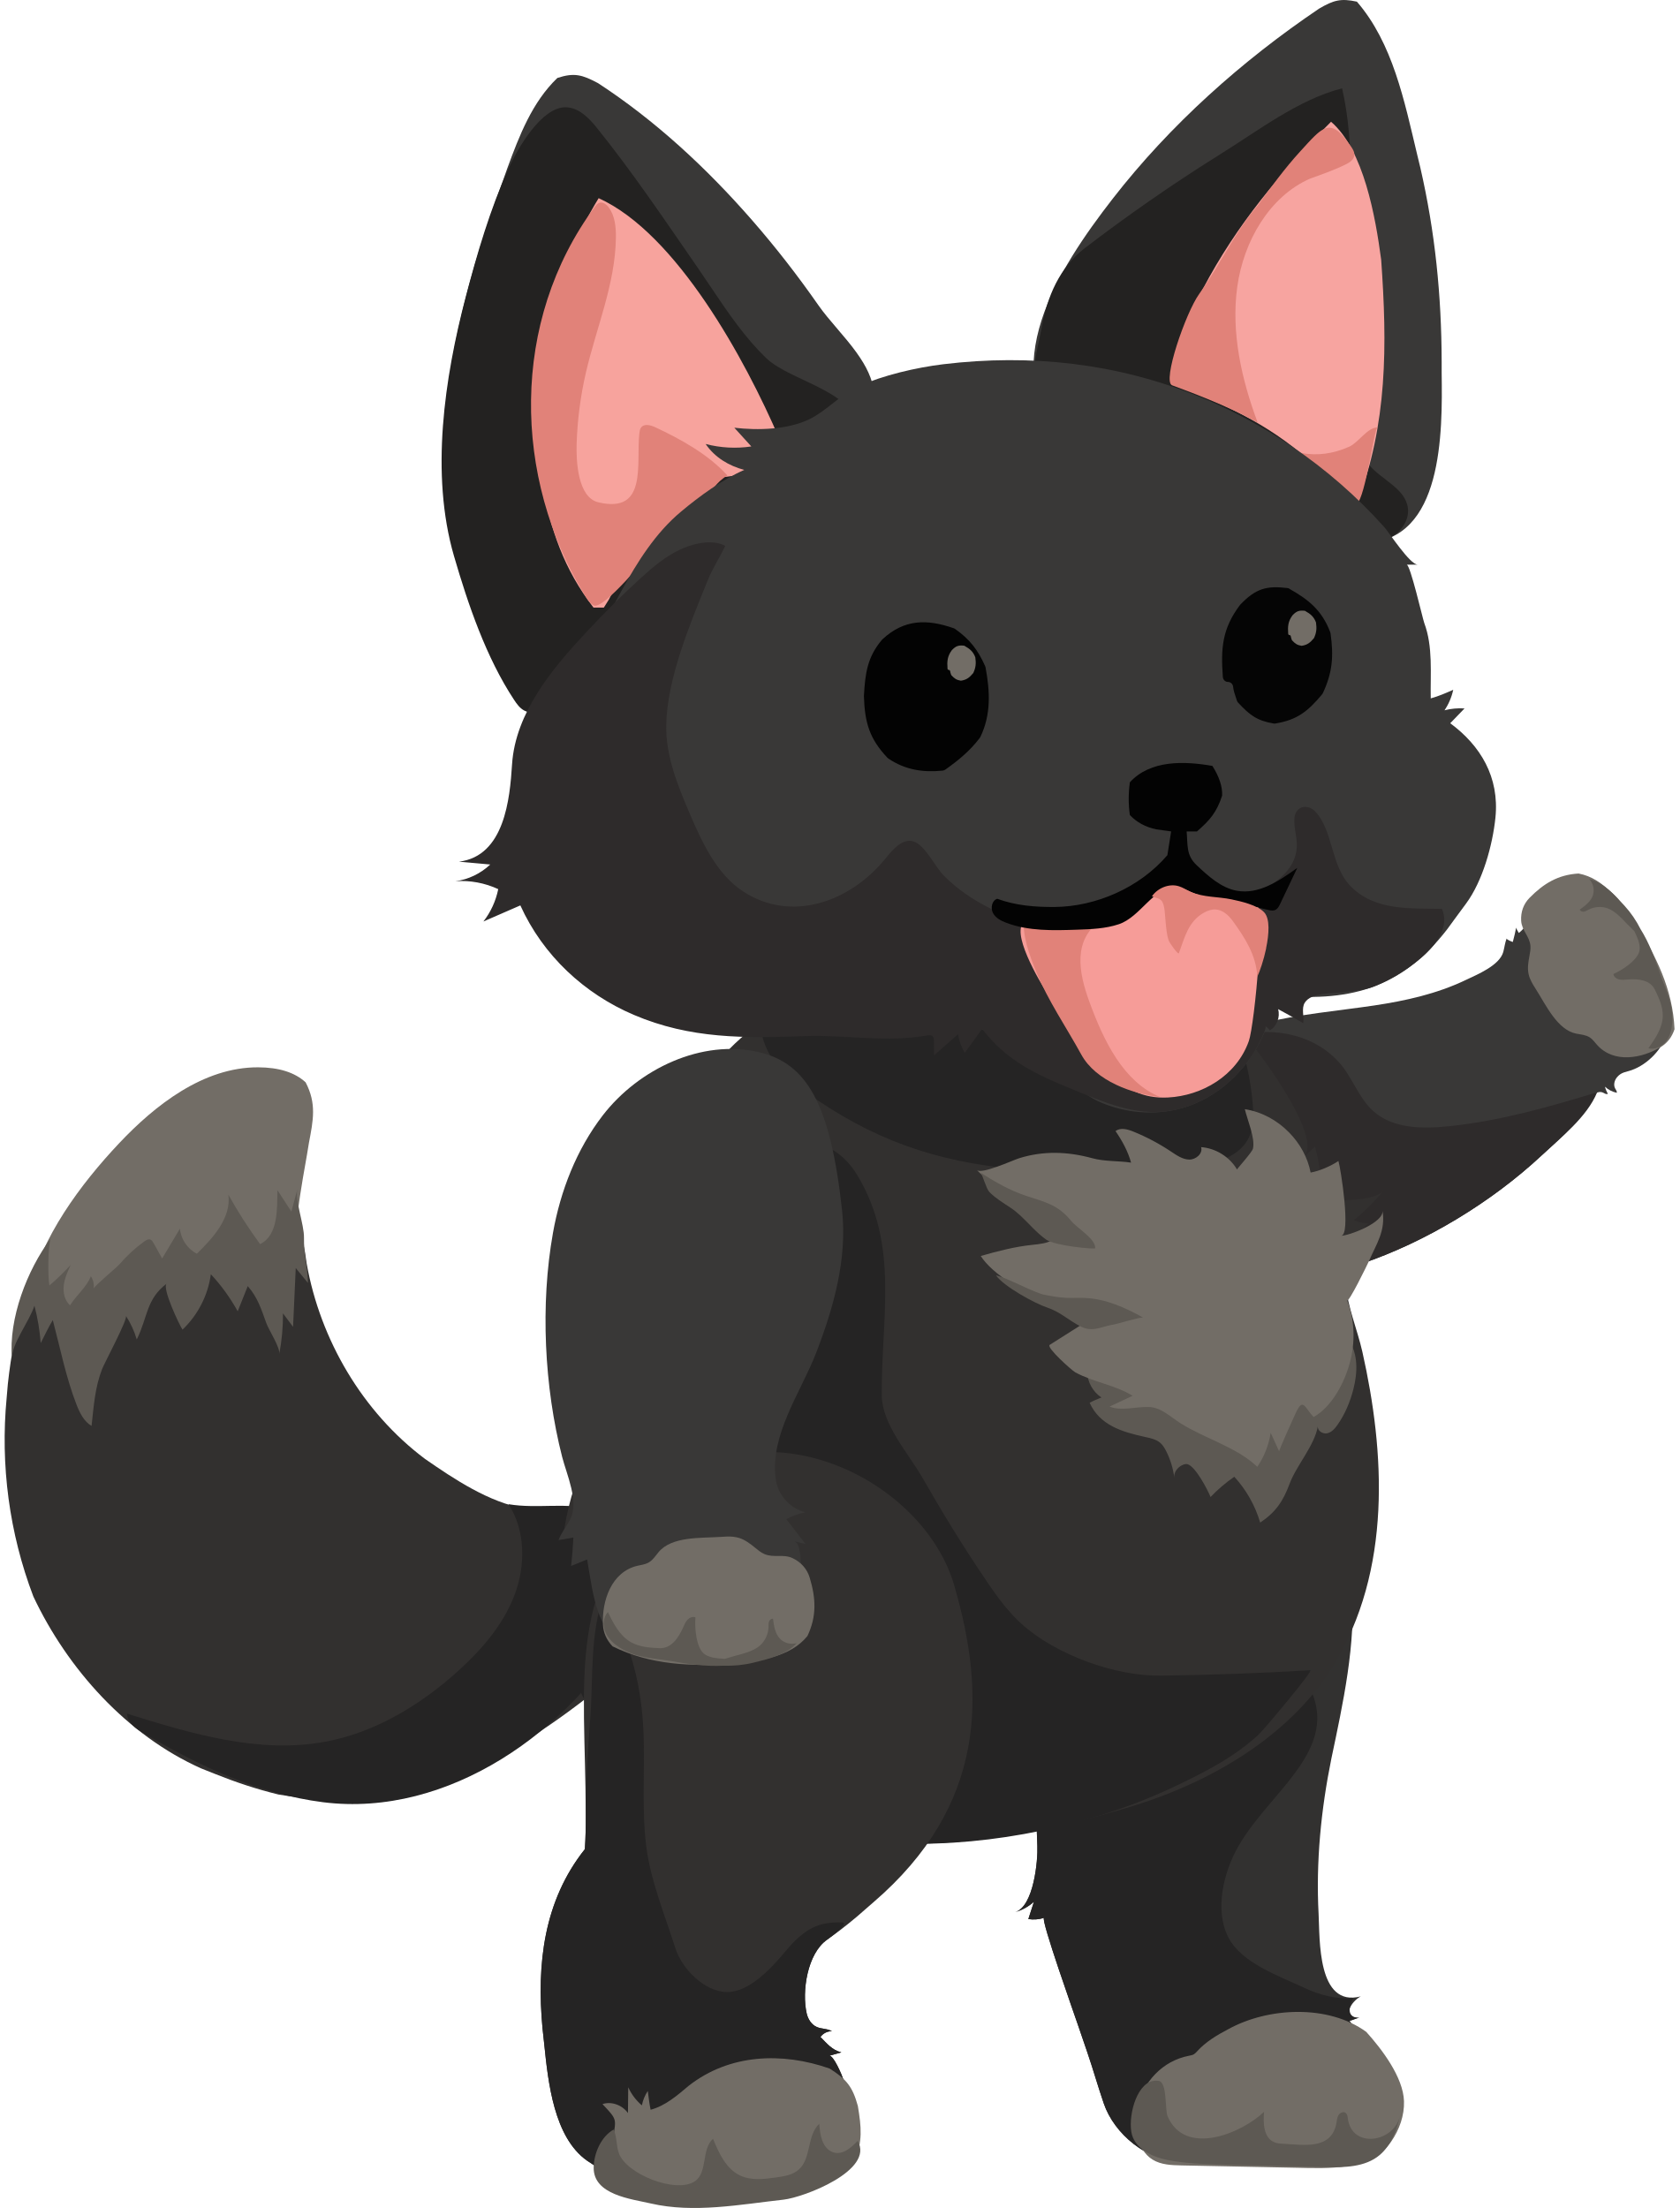
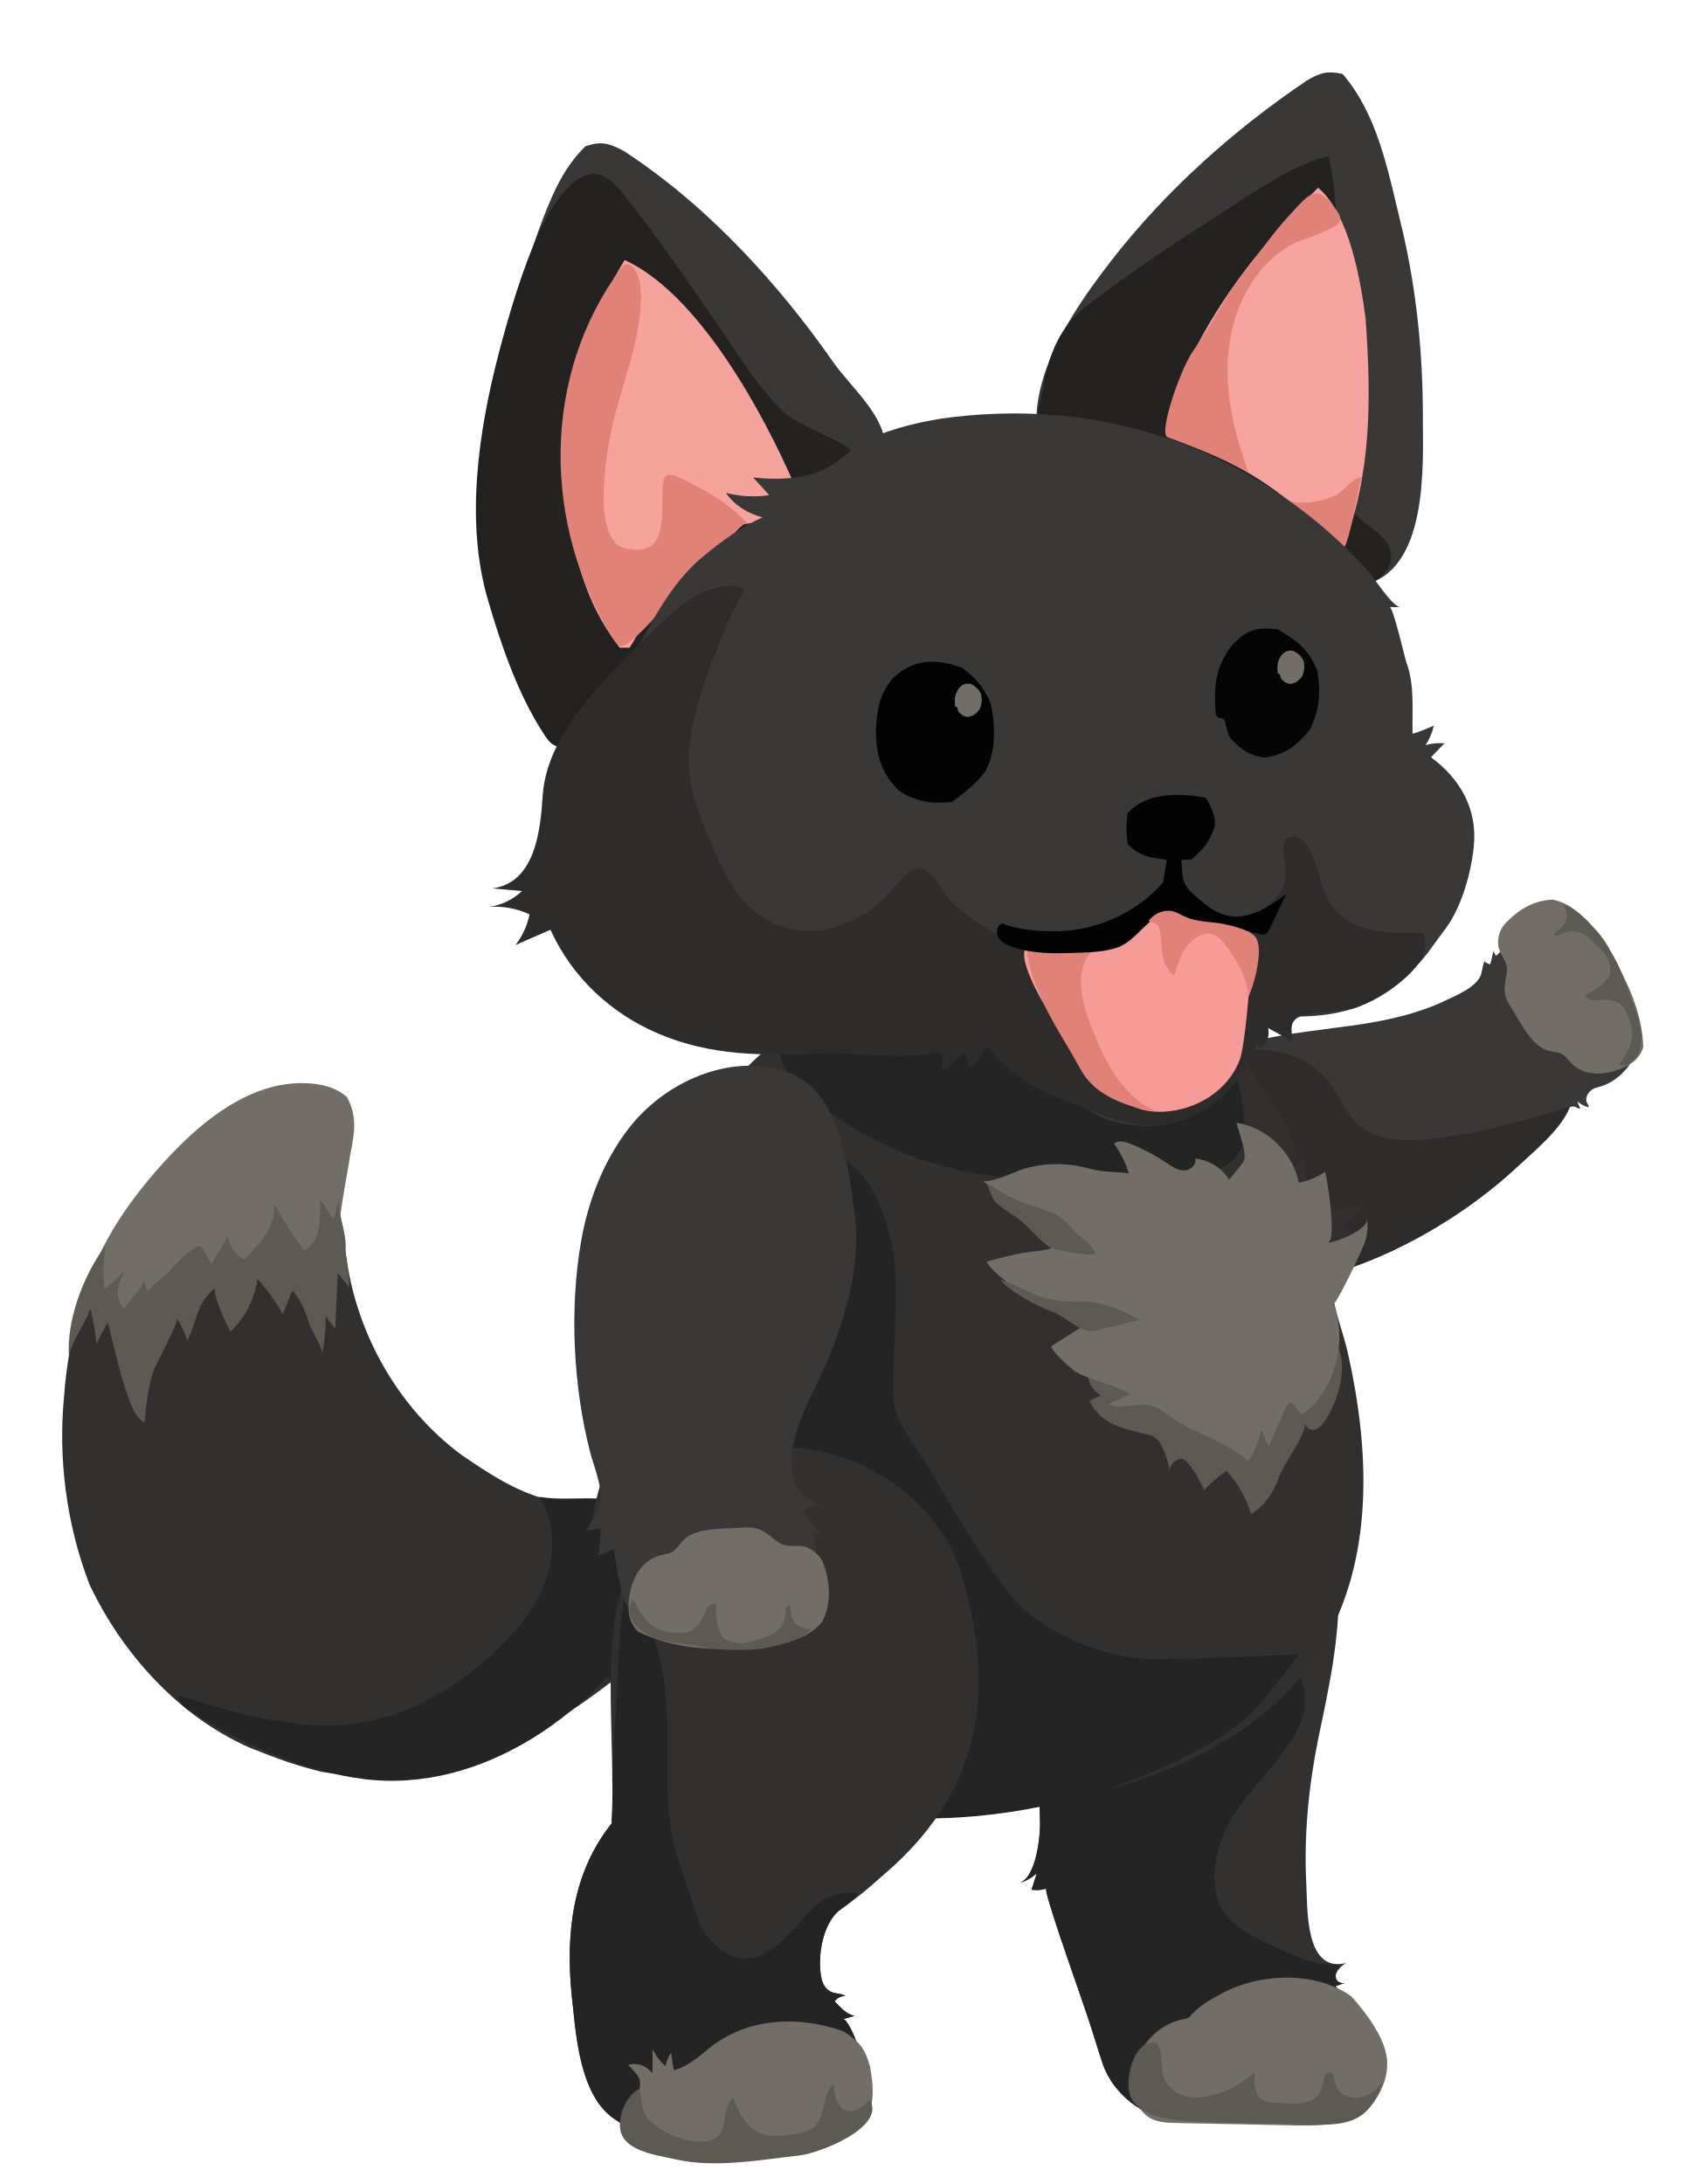
- <svg xmlns="http://www.w3.org/2000/svg" width="73" height="96" viewBox="0 0 305.86 404.46" role="img" aria-labelledby="title">
+ <svg xmlns="http://www.w3.org/2000/svg" width="75" height="96" viewBox="-12 -14 330 422.46" role="img" aria-labelledby="title">
  <defs>
    <style>
      .st0 {
        fill: #32302f;
      }

      .st1 {
        fill: #726d66;
      }

      .st2 {
        fill: #232221;
      }

      .st3 {
        fill: #030303;
      }

      .st4 {
        fill: #f7a39d;
      }

      .st5 {
        fill: #2e2b2b;
      }

      .st6 {
        fill: #f7a4a0;
      }

      .st7 {
        fill: #050505;
      }

      .st8 {
        fill: #252424;
      }

      .st9 {
        fill: #323130;
      }

      .st10 {
        fill: #393837;
      }

      .st11 {
        fill: #5d5953;
      }

      .st12 {
        fill: #e18279;
      }

      .st13 {
        fill: #f69c98;
      }
    </style>
  </defs>
  <g>
    <g>
      <path class="st10" d="M247.68.3c6.59,7.62,8.7,18.22,11.04,28,.19.79.38,1.59.58,2.4,2.72,11.83,3.88,23.44,3.91,35.6,0,.67,0,1.34,0,2.03.15,10.85.28,30.72-14,31.1-2.09.05-4.18-.22-6.25-.5-10.22-1.36-20.51-2.74-30.3-6.01-6.72-2.24-13.3-5.48-18.15-10.65-13.59-14.48-1.5-33.06,8.47-45.9,10.49-13.5,23.63-25.24,37.78-34.79,2.63-1.54,3.96-1.92,6.91-1.28Z" />
      <path class="st2" d="M222.62,28.27c6.96-4.31,14.35-10.04,22.35-12.09,4.82,21-3.76,43.67,2.63,64.25.51,1.64,1.13,3.28,2.21,4.61,2.33,2.87,6.78,4.39,7.22,8.06.26,2.2-1.25,4.35-3.23,5.36s-4.32,1.05-6.51.72c-4.45-.67-8.56-2.75-12.5-4.94-7.05-3.9-13.66-10.08-20.76-13.48s-15.29-2.68-22.12-7.22c-5.12-3.41-2.88-8.38-1.95-13.61.99-5.57,3.26-10.94,7.86-14.46,7.81-5.98,15.89-11.6,24.22-16.83.19-.12.39-.24.58-.36Z" />
      <path class="st6" d="M242.95,22.3c6.01,5.21,8.14,17.46,9.18,25.27,1.11,15.63,1.19,30.1-4.46,44.73-.9-.82-1.8-1.65-2.72-2.5-1.29-1.17-2.59-2.33-3.89-3.5-.72-.66-1.44-1.32-2.17-2-7.64-6.81-15.91-10.47-25.23-14,.46-5.81,2.04-10.03,4.67-15.12.38-.75.76-1.49,1.14-2.25,6.19-11.8,14.27-21.38,23.48-30.63Z" />
      <path class="st12" d="M246.58,26.8c-2.88-4.21-4.31-4.14-6.69-1.83-.75.73-1.6,1.68-2.61,2.79-2.83,3.09-5.31,6.52-7.8,9.93-.25.27-.49.55-.72.84-3.73,4.66-6.48,10.46-9.98,15.34-2.44,3.41-6.81,16.01-4.94,16.71,1.98.75,10.53,3.81,15.68,6.86-2.95-7.9-4.91-16.48-3.75-24.89,1.16-8.38,5.91-16.55,13.29-19.81,2.3-.84,4.61-1.63,6.69-2.68.67-.34,1.38-.84,1.46-1.62.06-.6-.29-1.15-.63-1.64Z" />
    </g>
    <path class="st12" d="M246.27,81.83c1.7-.75,3.35-3.56,5.19-3.53-.56,0-2.19,12.73-3.78,14-2.72-2.5-7.25-6.63-10.25-9.33,2.99.56,5.88.17,8.84-1.14Z" />
  </g>
  <g>
    <path class="st10" d="M156.1,64.68c1.66,2.31,2.93,4.75,3.15,7.36.57,6.9-2.67,14.37-6.57,19.86-4.93,6.97-11.84,12.31-19.04,16.89-8.97,5.71-19.07,10.54-29.7,10.28-1.97-.05-4-.29-5.71-1.26-4.73-2.68-4.14-7.94-4.55-12.53-.48-5.43-3.67-10.65-6.19-15.58-4.77-9.32-7.12-15.68-5.09-26.05s4.94-19.81,8.45-29.37q.2-.57,1.22-3.45c2.21-6.02,4.56-12.12,9.17-16.55,3.11-1.02,4.57-.58,7.45.95,10.49,6.85,19.86,15.53,28.21,25.1,4.32,4.95,8.36,10.15,12.14,15.57,1.96,2.81,4.85,5.68,7.06,8.77Z" />
    <path class="st2" d="M152.38,87.9c-7.05,10.06-15.63,19.17-25.01,27.08-4.71,3.97-9.66,7.65-14.83,11-5.88,3.81-8.47,5.72-15.44,4.69-.67-.1-1.36-.2-1.96-.53-.79-.43-1.33-1.19-1.82-1.93-5.12-7.74-8.45-17.53-11.02-26.37-4.37-15.04-1.73-32.65,2.15-47.44,2.07-7.88,4.48-16.12,7.83-23.51,1.71-3.77,6.07-11.3,10.5-11.24,2.26.03,4.12,1.82,5.59,3.64,6.59,8.16,12.64,17.17,18.67,25.89,3.16,4.58,6.12,9.38,9.73,13.54.85.98,1.74,1.93,2.67,2.83,4.77,4.61,17.56,6.16,16.76,14.18-.3,3.03-2.04,5.69-3.81,8.17Z" />
    <path class="st4" d="M108.8,36.3c14.3,6.47,26.92,29.69,33.07,44v3c-5.48,4.03-9.46,4.51-16.06,4-.29,1.16-.59,2.31-.89,3.5-1.68,4.86-4.64,7.25-8.35,10.47-2.63,2.54-4.23,5.26-5.9,8.56-.3.49-.6.97-.92,1.47h-1.89c-5.39-6.98-7.91-14.25-9.45-23-.17-.81-.35-1.61-.52-2.44-2.68-16.29,2.46-35.74,10.91-49.56Z" />
    <path class="st12" d="M113.94,106.21c-2.65,2.84-5.19,5.2-6.09,4.67-.65-.38-1.1-1.05-1.51-1.72-13.34-21.72-13.7-50.33,1.74-71.26.21-.28.43-.57.74-.71.67-.3,1.42.23,1.86.85,1.11,1.53,1.31,3.58,1.28,5.51-.11,8.48-3.58,16.45-5.49,24.69-.99,4.27-1.56,8.65-1.7,13.04-.1,3.14.18,9.86,4,10.74,9,2.11,6.89-6.97,7.48-12.57.04-.38.09-.79.3-1.1.55-.8,1.73-.5,2.59-.1,4.59,2.14,9.79,4.99,13.25,8.86-2.07,1.16-2.78,2.9-4.57,4.63-2.22,2.15-4.37,4.1-6.65,6.25-.84.79-4.11,4.85-7.24,8.22Z" />
  </g>
  <g>
    <path class="st10" d="M207.43,204.17c.05-.1.1-.21.15-.31,1.18-2.34,2.85-4.4,4.54-6.41,9.02-10.76,25.89-11.34,38.75-13.27,5.74-.86,11.45-2.13,16.72-4.65,2.16-1.03,6.23-2.68,6.91-5.17.22-.82.3-1.68.62-2.47-.09.22,1,.63,1.12.66.08-.34.66-2.42.54-2.64.19.33.37.66.56.99,2.48-1.87,2.64-5.6,4.65-7.96,1.92-2.26,5.33-2.86,8.15-1.96s5.1,3.06,6.75,5.52,2.77,5.23,3.99,7.93c1.45,3.2,3.06,6.36,3.82,9.79.74,3.38-.23,6.58-2.66,9.12-1.1,1.15-2.51,2.14-4.02,2.68-1.03.37-1.86.34-2.66,1.27-.49.57-.73,1.42-.38,2.08.14.26.36.52.31.81-.81-.17-1.57-.56-2.17-1.12.11.45.29.89.53,1.29-.27.19-.6-.07-.9-.21-.58-.27-1.3,0-1.76.45s-.73,1.05-1.03,1.62c-1.99,3.82-5.39,6.6-8.49,9.49-9.1,8.48-21.2,15.86-33,19.81-6.96,2.33-14.54,3.32-21.82,2.16-13.25-2.11-25.78-15.97-19.22-29.51Z" />
    <path class="st5" d="M207.43,204.17c.05-.1.1-.21.15-.31,1.18-2.34,2.85-4.4,4.54-6.41,7.25-8.65,23.78-12.26,32.28-2.86,2.45,2.7,3.55,6.48,6.26,8.92,3.66,3.31,9.18,3.3,14.09,2.77,9.31-.99,18.04-3.49,26.94-6.2-1.85,4.53-6.68,8.32-10.22,11.62-9.1,8.48-21.2,15.86-33,19.81-6.96,2.33-14.54,3.32-21.82,2.16-13.25-2.11-25.78-15.97-19.22-29.51Z" />
    <path class="st1" d="M279.4,179.29c-.12-.3-.22-.6-.28-.92-.22-1.06-.04-2.16.16-3.22.12-.63.24-1.26.19-1.9-.16-1.75-1.6-2.81-1.7-4.59-.09-1.58.41-3.05,1.53-4.19,2.6-2.64,5.24-4.24,8.99-4.46,4.74.9,7.59,5.19,10.3,8.96,3.87,6.05,6.96,12.29,7.27,19.56q-.7,2.14-2.47,3.23c-3.51,2.14-8.64,3.07-11.7-.34-.43-.48-.81-1.03-1.34-1.38-.72-.47-1.61-.53-2.45-.69-3.49-.66-5.6-5.27-7.38-8.06-.41-.64-.83-1.3-1.11-2Z" />
    <path class="st11" d="M290.96,163.88c-.36,1.2-1.44,2.01-2.45,2.74.09.29.45.42.75.38.3-.05.57-.22.84-.36,1.06-.56,2.36-.66,3.49-.26,1.4.49,2.67,1.92,3.68,2.97.26.27.73.73,1.25,1.24.03.07.06.14.09.2.45.97.92,1.99.87,3.06-.07,1.89-3.24,3.88-4.82,4.57.04.26.18.48.37.65.19.17.44.29.7.35.51.12,1.04.04,1.55,0,1.9-.14,4.1.04,4.99,1.88.74,1.52,1.47,3.12,1.44,4.81-.05,2.2-1.37,4.13-2.64,5.92,1.19.29,2.48-.32,3.24-1.29s1.06-2.22,1.14-3.45c.23-3.4-1.2-5.88-2.24-8.96-.92-2.73-2-5.63-3.58-8.15-.78-1.55-1.76-2.99-2.93-4.27-1.72-1.88-3.91-4.33-6.49-4.89.73.72,1.02,1.86.73,2.85Z" />
  </g>
  <g>
    <path class="st9" d="M246.71,290.78c.92,10.04-1.64,21.56-3.7,31.35-1.9,9.35-2.85,18.95-2.34,28.5.24,4.49-.29,17.14,7.72,15.07-1.77.91-3.63,4-.23,3.93-.6.03-1.24.45-1.84.54,1.69,2.53,3.43,4.95,5.23,7.48,1.92,2.71,3.38,5.64,3.39,9.03.02,3.48-1.8,7.03-4.89,8.62-2.4,1.24-5.23,1.22-7.94,1.17-8.96-.16-17.91-.32-26.87-.49-5.94-.11-12-5.01-13.93-10.68-.5-1.47-.97-2.95-1.43-4.43-1.01-3.33-2.15-6.61-3.28-9.89-.51-1.53-6.89-19.45-6.23-19.66-.92.29-1.92.37-2.87.22.34-1.06.68-2.12,1.03-3.18-.99.9-2.19,1.56-3.48,1.91,3.45-.96,4.22-9.53,4.1-12.13-.28-6.12-.28-12.25-.79-18.36-.82-9.96.8-17.91,4.63-27,3.87-9.19,10.5-13.88,19.89-17.01,8.62-2.87,19.23-4.55,27.04,1.29,4.15,3.1,6.28,8.33,6.78,13.48,0,.07.01.14.02.22Z" />
    <path class="st8" d="M213.98,291.36c.69.07,1.4.15,2.12.26,2.73.41,5.48,1.04,7.88,2.41,1.52.86,2.86,2,4.19,3.13,3.16,2.67,6.34,5.38,8.83,8.68,10.06,13.35-4.6,21.24-10.99,32.29-2.69,4.64-4.49,11.71-1.86,16.78,2.43,4.69,9.23,7.03,13.86,9.2,2.92,1.37,5.83,2.12,9.03,1.9-.87,1.47-1.3,3.66,1.13,3.61-.6.03-1.24.45-1.84.54,1.69,2.53,3.43,4.95,5.23,7.48,1.92,2.71,3.38,5.64,3.39,9.03.02,3.48-1.8,7.03-4.89,8.62-2.4,1.24-5.23,1.22-7.94,1.17-8.96-.16-17.91-.32-26.87-.49-5.94-.11-12-5.01-13.93-10.68-.5-1.47-.97-2.95-1.43-4.43-1.01-3.33-2.15-6.61-3.28-9.89-.51-1.53-6.89-19.45-6.23-19.66-.92.29-1.92.37-2.87.22.34-1.06.68-2.12,1.03-3.18-.99.9-2.19,1.56-3.48,1.91,3.45-.96,4.22-9.53,4.1-12.13-.28-6.12-.28-12.25-.79-18.36-1.48-17.96,7.67-30.13,25.62-28.43Z" />
    <path class="st1" d="M249.4,372.2c2.85,3.16,6.76,8.29,6.91,12.68.09,2.64-.85,5.25-2.35,7.42-3.69,5.37-11.6,4.91-17.36,4.79-7.01-.14-14.02-.29-21.03-.43-1.83-.04-3.76-.1-5.32-1.07-2.94-1.82-3.62-6.41-2.84-9.55,1.18-4.71,4.65-8.53,9.52-9.47.31-.06.64-.11.91-.28.21-.13.38-.32.55-.5,1.57-1.75,3.64-2.99,5.74-4.09,7.36-4.05,18.32-4.54,25.26.49Z" />
    <path class="st11" d="M209.74,381.38c.49-.22,1.04-.3,1.63-.21,1.62.25,1.12,5.28,1.64,6.48,3.19,7.47,13.56,3.14,17.67-.81-.19,2.09-.08,4.73,1.84,5.56.55.24,1.17.27,1.77.3,3.59.18,8.69,1.16,9.63-3.72.1-.51.11-1.06.38-1.51s.9-.75,1.32-.44c.28.21.35.59.39.94.69,5.8,8.58,4.45,9.56-.41-.51,2.55-1.64,5.43-3.68,7.17-2.68,2.29-6.56,2.32-10.08,2.24-5.94-.14-11.87-.28-17.81-.43-3.33-.08-6.66-.16-9.95-.68-2.95-.46-6.21-1.58-7.39-4.31-1.08-2.48.1-8.85,3.1-10.19Z" />
  </g>
  <g>
    <path class="st0" d="M52.69,224.12c2.03,2.7,2.17,4.04,2.63,7.33,2.49,13.97,10.22,27.19,21.66,35.78,5.37,3.73,11.74,7.97,18.31,9.12,6.03,1.05,12.27-1.18,18.2.89,11.56,4.04,9.21,11.96,4.85,20.94-2.56,5.28-7.13,9.28-11.77,12.87-17.21,13.31-34.28,21.42-56.42,17.67-4-.98-7.79-2.24-11.61-3.77-.84-.34-1.7-.67-2.56-1.02-13.53-6.05-24.44-18.17-30.72-31.49-4.41-11.58-6.07-24.09-4.89-36.39.07-.84.14-1.69.22-2.55q1.76-16.22,6.95-20.54c.65-.44,1.31-.87,1.98-1.33.59-.86,1.18-1.72,1.79-2.6.48,2.41.83,4.74,1.05,7.2.41,3.2,1.33,5.95,2.39,8.99.43-.69.86-1.38,1.31-2.09,3.81-5.81,7.22-9.93,13.05-13.74l1.2,1.6-1.6,1.2q.72.69,4.41,4.19c.23-.59.46-1.17.69-1.77q1.3-2.23,6.09-5.84c2.98,3.95,5.96,7.91,9.03,11.98l1.6-1.2q-.08-.3-.5-1.84c-.39-3.14.23-5.31,1.12-8.33q.14-.49.86-2.98c.23-.75.44-1.49.68-2.25Z" />
    <g>
      <path class="st1" d="M47.91,235.05c-2.61.37-10.84-6.07-11.49-5.14-1.31,1.88-2.53,4.24-4.1,5.89-.42-.79-.83-1.58-1.25-2.37-.26-.5-.67-1.07-1.23-.99-.21.03-.39.16-.57.28-2.77,1.94-5.76,3.73-8.43,5.78-2.37,1.82-3.89,4.6-6.09,6.61-.45.41-1.04.82-1.62.64-.49-.16-.76-.67-1-1.13-1.39-2.62-3.76-4.7-6.53-5.74-.42-.16-.89-.32-1.12-.71-.23-.39-.14-.89-.05-1.33,2.18-10.13,9.51-19.96,16.52-27.4,6.55-6.95,15.43-13.97,25.48-13.93q5.72.02,8.7,2.75c2.04,3.9,1.39,6.96.6,11.12q-.06.36-.36,2.18c-.24,1.44-.49,2.87-.75,4.29-.34,1.96-.62,3.93-.9,5.9-.5,3.57-1.28,12.03-5.66,13.27-.05.01-.11.03-.16.03Z" />
      <path class="st8" d="M96.26,275.87c5.45.11,10.57-.84,15.72,2.59,3.25,2.16,5.67,5.76,5.81,9.66.13,3.38-1.39,6.59-3.07,9.53-11.03,19.38-33.46,35.37-56.4,32.48-11.79-1.49-22.8-6.68-33.02-12.74-1.36-.8-2.87-1.9-2.87-3.48,11.78,3.67,24.14,7.39,36.28,5.14,9.16-1.69,17.45-6.72,24.36-12.97,4.3-3.89,8.21-8.4,10.29-13.82,2.08-5.41,2.08-11.85-1.06-16.72,1.34.22,2.65.31,3.95.33Z" />
      <path class="st11" d="M53.65,217.73c-.38,1.4-.76,2.81-1.13,4.21-.85-1.31-1.7-2.61-2.55-3.92-.09,3.21.23,8.21-3.18,9.88-2.12-2.89-4.06-5.92-5.81-9.06.55,4.21-2.73,7.84-5.76,10.81-1.73-.86-2.95-2.67-3.11-4.59-1.09,1.82-2.17,3.65-3.26,5.47-.52-.94-1.05-1.88-1.57-2.82-.15-.26-.31-.54-.59-.65-.38-.14-.79.11-1.12.35-1.8,1.31-3.15,2.59-4.56,4.2-.59.67-4.64,4-4.72,4.44.13-.78-.05-1.61-.5-2.27-.72,1.94-2.7,3.53-3.81,5.33-.99-.89-1.31-2.34-1.15-3.66s.72-2.55,1.28-3.76c-1.22,1.34-2.53,2.61-3.91,3.79-.3-1.7-.28-6.92.21-8.58-4.28,5.74-7.72,14.6-7.07,22-.08-2.75,3.08-6.62,4.12-9.72.59,2.24.97,4.53,1.15,6.84.72-1.41,1.4-2.86,2.21-4.21,1.36,5.15,2.41,10.5,4.34,15.47.59,1.52,1.35,3.09,2.76,3.92.41-3.63.61-7.05,1.95-10.46.44-1.12,4.72-9.12,4.35-9.7.86,1.34,1.53,2.79,1.98,4.32,2.01-4.01,1.7-7.39,5.49-10.23-.95.71,2.34,7.64,2.89,8.43,2.81-2.66,4.68-6.31,5.19-10.15,1.91,2.05,3.56,4.34,4.92,6.79.61-1.54,1.22-3.07,1.84-4.61,1.83,2.08,2.5,4.29,3.41,6.81.42,1.17,2.58,4.5,2.36,5.63.47-2.45.7-4.95.68-7.45.62.82,1.24,1.65,1.85,2.47.16-3.59.33-7.18.49-10.77.75.91,1.49,1.82,2.24,2.73-.06-2.89-.79-5.38-.73-8.28.05-2.44-1.73-6.94-1.18-9Z" />
    </g>
  </g>
  <g>
    <path class="st0" d="M231.11,318.5c-7.18,5.56-15.81,9.68-24.61,12.37-12.85,3.93-28.95,7.24-42.23,6.83-17.02-.52-34.96-4.95-47.87-14.37-16.14-11.78-18.35-41.58-9.1-57.54,9.38-16.2,4.69-61.41,32.41-79.32,13.97-9.03,32.26-8.67,48.56-8.88,15.66-.2,30.58,2.26,40.14,13.66,2.23,2.65,13.09,17.41,9.5,20.72.7-.64,1.39-1.28,2.09-1.93.89,3.14,1.26,6.44,1.09,9.74,2.34.08,9.7.46,11.49-1.69-1.61,1.95-3.43,3.77-5.44,5.41.84.4,1.81.61,2.8.59-.65,0-3.28,3.85-3.59,4.49-1.01,2.08-.95,4.44-.75,6.58.4,4.31,2.14,8.3,3.09,12.48,4.08,18.16,5.51,40-5.44,57.67-3.12,5.04-7.3,9.43-12.13,13.17Z" />
    <path class="st8" d="M179.86,289.65c2.01,2.94,4.11,5.87,6.88,8.24,6.03,5.17,16.41,9.16,25.08,9.05,9.1-.12,18.21-.44,27.33-.99.67-.04-8.4,10.78-9.41,11.73-4.39,4.1-9.67,6.82-15.23,9.47-15.14,7.24-33.65,11.06-50.23,10.55-17.02-.52-34.96-4.95-47.87-14.37-10.75-7.84-14.92-20.31-14.98-33.21-.01-2.72-.43-6.78.72-9.27,1.23-2.68,4.85-5.31,6.59-7.86,3.84-5.63,6.61-11.94,8.91-18.33,3.52-9.78,6.06-19.94,10.32-29.42,1.95-4.34,4.33-8.62,7.91-11.76,6.9-6.05,15.58-6.1,20.36,1.89,7.68,12.85,4.29,26.11,4.42,40.26.05,5.31,4.88,10.58,7.47,15.1,3.68,6.43,7.55,12.76,11.74,18.91Z" />
    <path class="st8" d="M224.37,187.91c1.18.86,1.7,2.24,2.12,3.57,1.12,3.54,1.83,7.21,2.13,10.93.19,2.35.16,4.88-1.3,6.95-2.21,3.11-6.74,4.01-10.73,4.44-9.45,1.03-18.94,1.22-28.29.6-15.56-1.04-27.25-4.69-39.38-12.84-3.22-2.17-6.34-4.57-8.37-7.7s-2.85-7.1-1.34-10.68c20.57-6.07,42.82-6.17,62.48-.3,6.12,1.83,17.62,1.33,22.68,5.04Z" />
    <g>
      <path class="st11" d="M220.89,253.5c3.37.32,6.65.34,10.27-.28,2.52-.43,5.28-.48,7.33-1.99.65-.48,7.46-6.1,7.71-5.73,1.74,2.55,1.61,5.94.85,8.93-.59,2.33-1.53,4.59-2.91,6.56-.48.69-1.09,1.39-1.91,1.56s-1.84-.49-1.69-1.32c-.64,3.64-3.91,7.14-5.2,10.61-1.15,3.09-2.49,5.14-5.37,7.07-.91-3.11-2.55-6.01-4.74-8.4-1.57,1.08-3.03,2.33-4.35,3.71-.56-1.38-2.7-5.48-4.16-5.99-.84-.3-2.68.93-2.48,2.46-.21-1.68-.71-3.32-1.47-4.83-.3-.59-.64-1.18-1.15-1.6-.77-.64-1.81-.83-2.79-1.05-4.23-.93-8.24-2.15-10.1-6.25.69-.38,1.42-.66,2.16-.97-1.54-1.01-2.55-2.8-2.59-4.64-.02-.87,7.8-.62,8.57-.53,2.68.32,5.13,1.45,7.79,1.86,2.17.33,4.22.63,6.24.82Z" />
      <path class="st1" d="M235.27,207.45c1.98,2.01,3.4,4.57,3.94,7.34,1.69-.3,3.73-1.21,5.09-2.12.39,1.17,2.38,13.72.46,13.7,1.42.01,7.98-2.42,7.61-4.66.62,3.79-1.1,6.09-2.5,9.34-.21.48-3.74,7.75-3.99,7.13,1.43,3.64,1.53,7.72.5,11.49-.97,3.58-3.27,8.04-6.63,9.9-1.71-1.81-1.92-3.75-3.37-.52-.33.73-3.01,6.64-2.94,6.8-.52-1.13-1.04-2.26-1.55-3.39-.34,2.23-1.18,4.37-2.45,6.23-3.84-3.65-9.58-5.15-14.05-7.97-1.87-1.18-3.54-2.92-5.82-2.99-2.42-.08-4.94.8-7.2-.07,1.41-.66,2.82-1.32,4.23-1.98-3.21-2-7.19-2.48-10.52-4.31-.57-.31-5.37-4.57-4.66-5.02l6.6-4.18c-.75-.33-1.51-.66-2.29-1q-13.9-6.31-16.94-11.1c3.07-.88,6.29-1.72,9.47-2.04,2.84-.28,5.71-.82,1.9-3.23-4.53-2.86-8.18-6.72-12.09-10.47.86.83,6.58-1.79,7.7-2.15,4.45-1.41,8.94-1.25,13.4-.03,2.36.65,4.81.46,7.15.82-.56-2.06-1.64-4.03-2.85-5.78.91-.69,2.2-.34,3.26.09,2.42.98,4.74,2.21,6.91,3.66,1.02.68,2.1,1.44,3.32,1.47s2.55-1.1,2.19-2.28c2.68.2,5.22,1.78,6.58,4.1-.05-.09,2.78-3.18,2.92-3.83.43-1.95-1.05-5.29-1.49-7.22,3.07.47,5.92,2.03,8.09,4.25Z" />
      <path class="st11" d="M200.56,243.26c-1.08.26-2.13.38-3.33-.21-2.33-1.14-3.77-2.7-6.29-3.54-2.21-.73-7.95-3.86-9.36-5.89,1.86.35,7.02,3.21,8.88,3.56,1.32.25,2.65.5,4,.56,1.14.05,2.29-.03,3.43.02,3.78.16,7.35,1.76,10.66,3.6-.35-.19-4.79,1.18-5.53,1.29-.88.14-1.67.41-2.46.61Z" />
      <path class="st11" d="M186.08,222.7c-.59-.55-1.21-1.06-1.91-1.52-1.22-.8-2.82-1.79-3.81-2.84-.59-.62-1.32-3.35-1.6-3.54,2.62,1.71,5.37,3.26,8.35,4.26,3.46,1.15,5.8,1.58,8.26,4.61,1.08,1.32,4.53,3.29,4.37,4.99-.02.22-7.36-.43-9-1.61-1.8-1.29-3.11-2.92-4.65-4.34Z" />
    </g>
  </g>
  <g>
    <path class="st10" d="M218.48,72.52c2.53,1.02,5.04,2.17,7.52,3.45,6.7,3.45,13,7.7,18.68,12.66,2.84,2.48,5.53,5.13,8.03,7.94.9,1.01,4.68,6.86,6.12,6.86-.68,0-1.35,0-2.03,0,.66,0,2.9,9.77,3.22,10.69,1.63,4.33,1.1,9.28,1.19,13.81,1.38-.38,2.77-.97,4.12-1.58-.29,1.35-.84,2.64-1.6,3.76,1.2-.31,2.44-.42,3.67-.34-.87.9-1.75,1.81-2.62,2.71,5.53,4.08,9.03,9.86,8.28,17.28-.52,5.08-2.35,11.65-5.37,15.74q-.34.46-2.07,2.81c-.45.62-.91,1.25-1.38,1.89-8.59,11.16-18.36,13.44-31.66,12.06-1.05,9.1-7.33,17.3-15.53,20.27-5.15,1.87-10.91,1.61-15.98-.46s-7.34-6.28-11.49-9.52c-8.61-6.74-25.53-3.83-35.77-5.41-11.72-1.81-23.19-6.46-32.31-14.46-9.3-8.15-13.38-19.04-16.27-30.73-1.42-5.73-3.29-9.17-1.13-14.9,2.44-6.46,5.54-12.73,8.86-18.78,2.94-5.35,6.25-10.65,10.94-14.56,3.37-2.82,7.54-5.87,11.57-7.63-2.83-.76-5.4-2.29-7.07-4.75,2.72.71,5.59.87,8.37.45-1.04-1.14-2.08-2.29-3.12-3.43,4.29.51,9.84.37,13.81-1.59,3.17-1.57,5.57-4.45,8.89-5.97,4.49-2.05,10.68-3.48,15.58-4.07,16.03-1.93,31.73-.18,46.53,5.81Z" />
    <path class="st5" d="M130.03,99.39c.7.09,1.36.28,1.96.62-.99,2.07-2.31,4.08-3.21,6.3-3.17,7.79-7.47,18-7.6,26.56-.09,5.59,2.06,10.92,4.24,16.02,2.35,5.49,5.02,11.26,9.87,14.42,8.82,5.75,19.56,1.91,25.98-5.97,1.38-1.69,3.11-3.8,5.15-3.22,2.16.62,3.98,4.64,5.58,6.25,2.54,2.57,5.5,4.54,8.68,6.11,5.84,2.89,12.34,4.39,18.74,4.96,9.07.82,18.54-.27,26.36-5.56,4.35-2.95,11.75-5.38,10.82-12.31-.26-1.96-.97-4.49.63-5.5.91-.57,2.14-.18,2.87.62,3.28,3.57,2.76,9.83,6.38,13.59,4.49,4.65,11.05,4.06,16.79,4.21,2.69,6.28-8.47,12.78-12.81,14.35-1.67.6-3.62.69-5.36.92-1.86.25-5.77,0-6.96,1.91-.66,1.07-.1,2.49-.28,3.75-1.52-.88-3.06-1.74-4.61-2.57.43,1.46-.25,3.19-1.53,3.9-.21-.32-.49-.59-.82-.78.45.26-1.6,4.05-1.82,4.41-.96,1.58-2.08,3.05-3.33,4.37-2.45,2.58-5.42,4.6-8.7,5.79-7.76,2.81-14.18-.01-21.35-2.95-6.5-2.66-12.11-5.15-16.66-11.12-1.06,1.46-2.12,2.93-3.18,4.39-.62-1.03-1.05-2.2-1.24-3.41-1.46,1.29-2.92,2.58-4.38,3.87,0-.87-.02-1.73-.03-2.6,0-.31-.02-.66-.23-.88-.26-.27-.68-.22-1.04-.16-7.54,1.34-14.79-.15-22.26.11-11.11.4-21.08.54-31.47-3.9-8.99-3.84-16.58-10.82-20.75-20.04-2.26.98-4.51,1.97-6.77,2.95,1.34-1.71,2.28-3.76,2.72-5.93-2.46-1.14-5.17-1.64-7.84-1.45,2.35-.31,4.61-1.39,6.38-3.06-1.91-.17-3.82-.35-5.73-.52,8.35-1.02,9.32-11.53,9.72-17.82.61-9.49,7.41-17.59,13.62-24.24,3.19-3.41,6.48-6.74,9.94-9.88,2.22-2.02,4.54-3.99,7.27-5.25,1.8-.83,4.18-1.52,6.26-1.25Z" />
    <path class="st13" d="M215.66,160.58q1.79.71,3.44,1.71c3.16,1.49,6.24,1.64,9.68,2,2.48.28.13,23.56-.89,26.41-2.26,6.39-8.62,10.03-14.83,10.34-9.09.46-12.75-7.16-18.15-13.81-1.38-1.7-2.77-3.41-3.96-5.27-1.25-1.95-7.1-11.71-3.95-13.19.83-.39,1.78-.22,2.68-.09,9.03,1.33,15.6-1.57,22.35-7.38q1.62-1,3.62-.71Z" />
    <path class="st3" d="M174.1,115.22c2.62,1.84,4.14,3.77,5.48,6.77.04.09.07.19.09.28.82,4.39,1.02,8.63-.94,12.7-.04.08-.09.16-.15.24-1.84,2.4-3.87,4.05-6.27,5.76-.15.1-.32.17-.5.19-3.59.37-6.86-.13-9.93-2.2-.08-.05-.15-.11-.21-.18-3.23-3.43-4.13-6.37-4.28-11.2,0-.04,0-.09,0-.13.23-4.13.63-7.09,3.3-10.25.04-.05.08-.09.13-.13,3.98-3.68,8.16-3.69,13.01-1.99.1.03.19.08.27.14Z" />
    <path class="st7" d="M235.32,107.86c3.55,2,5.93,3.92,7.47,7.91.03.08.06.17.07.26.58,4.16.37,7.12-1.4,10.92-.04.09-.09.17-.15.24-2.64,3.15-4.59,4.69-8.55,5.34-.1.02-.21.02-.32,0-3.03-.5-4.39-1.53-6.52-3.83-.1-.1-.18-.24-.22-.38-.47-1.39-.59-1.75-.69-2.53-.06-.5-.46-.87-.94-.87h0c-.49,0-.9-.4-.94-.92-.39-5.2-.12-8.84,3.11-13.14.03-.04.07-.08.1-.12,2.84-2.96,4.82-3.48,8.63-3.02.12.01.25.06.36.12Z" />
    <path class="st1" d="M238.25,111.94c.93.52,1.54,1.02,1.94,2.07,0,0,0,0,0,0,.16,1.1.1,1.88-.37,2.88,0,0,0,0,0,0-.7.84-1.21,1.25-2.27,1.41-.81-.13-1.17-.39-1.73-.99-.02-.03-.05-.06-.06-.1-.12-.36-.15-.45-.18-.65-.02-.13-.12-.23-.24-.23h0c-.13,0-.23-.1-.24-.24-.1-1.34-.03-2.28.8-3.39,0-.01.02-.02.03-.03.73-.76,1.24-.9,2.23-.78.03,0,.06.01.09.03Z" />
    <path class="st1" d="M175.85,118.33c.93.52,1.54,1.02,1.94,2.07,0,0,0,0,0,0,.16,1.1.1,1.88-.37,2.88,0,0,0,0,0,0-.7.84-1.21,1.25-2.27,1.41-.81-.13-1.17-.39-1.73-.99-.02-.03-.05-.06-.06-.1-.12-.36-.15-.45-.18-.65-.02-.13-.12-.23-.24-.23h0c-.13,0-.23-.1-.24-.24-.1-1.34-.03-2.28.8-3.39,0-.01.02-.02.03-.03.73-.76,1.24-.9,2.23-.78.03,0,.06.01.09.03Z" />
    <path class="st12" d="M186.75,167.97c5.66-1.06,11.9-1.84,17.68-1.91-1.19.82-2.38,1.64-3.57,2.46-5.2,3.58-4.2,9.46-2.18,14.97,2.6,7.12,6.23,14.71,12.96,17.46-5.01-.56-11.76-2.88-14.44-7.78-2.69-4.92-6.15-9.96-8.26-15.17-1.21-2.99-2.66-6.78-2.19-10.03Z" />
    <path class="st3" d="M225.71,163.17c-2.87-.52-5.21-2.64-7.38-4.69-1.95-1.83-1.61-3.67-1.83-6.18.64,0,1.27,0,1.89,0,2.36-2.05,3.61-3.49,4.61-6.56q.11-2.44-1.78-5.44c-5.09-.89-11.34-1.14-15.12,3q-.42,3.06,0,6,1.89,2,4.84,2.62c.93.13,1.82.26,2.72.38-.23,1.48-.46,2.92-.69,4.35-5.1,5.98-13.12,9.42-20.63,9.49-3.56.03-7.16-.26-10.52-1.5-.96.25-1.28,1.67-.8,2.59s1.44,1.42,2.38,1.78c4.13,1.58,8.65,1.44,13.04,1.29,2.57-.09,5.17-.18,7.63-1,3.96-1.32,6.33-6.77,10.29-6.8,1.04,0,2.01.51,2.97.92,4.21,1.8,9.48,2.06,13.95,3.22.52.14,1.11.26,1.58-.02.36-.22.57-.64.76-1.03,1.05-2.2,2.09-4.41,3.14-6.61-3.31,2.39-7.08,4.9-11.03,4.19Z" />
    <path class="st12" d="M231.05,173.71c.55-2.62.74-5.4-.34-6.58-1.22-1.34-4.37-2.05-6.02-2.39-2.45-.51-5.18-.34-7.5-1.4-.7-.32-1.36-.76-2.09-.99-1.76-.57-3.88.29-4.95,1.82.54.3,1.31.3,1.76.83.63.76.62,2.82.73,3.81.13,1.2.19,2.46.62,3.59.08.21,1.67,2.58,1.82,2.2,1.04-2.8,1.7-5.85,4.63-7.44.63-.34,1.33-.6,2.04-.57,1.3.05,2.41,1.02,3.2,2.12,2.2,3.05,4.3,6.24,4.49,10.21.45-.95,1.17-3.03,1.63-5.21Z" />
  </g>
  <g>
    <path class="st0" d="M173.93,290.43c5.84,19.98,5.83,40.3-14.84,58.06-1,.86-2,1.73-3.01,2.62q-2.84,2.39-5.44,4.2c-3.62,2.53-4.66,9.48-3.74,13.51.24,1.04.87,2.05,1.85,2.48.88.39,1.95.27,2.77.79-.83-.04-1.61.38-2.1,1.04,1.16,1.16,2.1,2.39,3.83,2.82-.74.21-1.49.42-2.23.63.76-.22,2.38,3.62,2.56,4.23.43,1.48.64,3.48.43,5.02-.61,4.6-3.75,8.77-7.63,11.18-5.4,3.36-12.01,4.03-18.37,4.17-7.64.17-14.95-.91-21.33-5.39-6.07-4.26-7.13-14.35-7.84-21.24-.1-1-.21-2.01-.33-3.05-1.08-11.69.21-23.27,7.76-32.77.14-2.08.18-4.17.17-6.25-.07-25.97-3.73-41.67,14.65-59.16,17.29-16.45,47.01-2.87,52.85,17.11Z" />
    <path class="st8" d="M116.08,308.96c.32,1.66.55,3.33.71,5.01.76,8.01-.26,16.1.71,24.09.76,6.3,3.45,12.82,5.36,18.83,1.17,3.67,5.25,7.95,9.41,8.01s8.28-4.5,10.74-7.45c3.54-4.24,6.1-5.44,10.37-5.3,1.64.05-2.81,3.21-2.74,3.17-3.62,2.53-4.65,9.48-3.73,13.5.24,1.04.87,2.05,1.85,2.48.88.39,1.95.27,2.77.79-.83-.04-1.61.38-2.1,1.04,1.16,1.16,2.1,2.39,3.83,2.82-.74.21-1.49.42-2.23.63.76-.22,2.38,3.62,2.56,4.23.43,1.48.64,3.48.43,5.02-.61,4.6-3.75,8.77-7.63,11.18-5.4,3.36-12.01,4.03-18.37,4.17-7.64.17-14.95-.91-21.33-5.39-6.07-4.26-7.13-14.35-7.84-21.24-.1-1-.21-2.01-.33-3.05-1.08-11.69.21-23.27,7.76-32.77.14-2.08.18-4.17.17-6.25-.02-6.04.37-11.72.81-17.64.59-7.98-.12-15.06,2.5-22.9,3.05,5.27,5.2,11.05,6.34,17.03Z" />
    <path class="st1" d="M151.1,378.91c3.1,1.96,4.21,3.33,5.18,6.87.63,3.81.93,6.59-.66,10.17-6.43,5-13.4,6.62-21.35,7.47-.88.12-1.75.24-2.66.36-6.99.79-13.77.18-19.43-4.33-1.23-1.54-1.02-6.13-.74-7.84.57-3.49.79-3.31-1.94-6.18,1.65-.57,3.65.19,4.67,1.64.02-1.57.03-3.14.05-4.72.58,1.27,1.44,2.41,2.5,3.31.18-.94.55-1.84,1.08-2.64.16,1.15.28,2.31.52,3.44,2.67-.7,4.88-2.62,6.99-4.4,7.48-5.85,17.12-6.18,25.78-3.15Z" />
    <path class="st11" d="M156.25,392.17c3.12,5.4-9.87,10.35-13.58,10.76-7.92.88-16.45,2.53-24.32.7-3.6-.83-10.51-1.58-10.46-6.56.03-2.64,1.36-5.69,3.65-6.98.64,1.35.46,2.95.97,4.35,1.38,3.83,10.45,7.42,13.89,5.14,2.42-1.6,1.18-5.87,3.35-7.8,1.09,2.65,2.39,5.53,4.99,6.74,2.02.95,4.38.65,6.59.34,1.48-.21,3.06-.46,4.16-1.47,2.29-2.08,1.44-6.24,3.72-8.35.13,1.93.48,4.2,2.2,5.07,1.87.94,3.65-.69,4.84-1.96Z" />
  </g>
  <g>
    <path class="st10" d="M145.18,300.94c-2.28,2.19-5.47,3.21-8.62,3.5s-6.31-.08-9.46-.31c-3.73-.28-7.53-.38-11.12-1.43-7.58-2.21-8.14-10.5-9.29-17.04-.98.4-1.95.8-2.93,1.19.19-1.73.33-3.47.42-5.21-.91.16-1.82.32-2.72.47.49-1.39,1.5-2.53,2.16-3.85,1.61-3.22-.68-8.17-1.5-11.37-3.29-12.85-4.02-27.96-1.69-41.03,1.37-7.71,4.32-15.31,9.12-21.54,6.62-8.58,18.2-14.02,28.6-11.59,8.68,2.03,13.1,9.26,15.24,29.03.96,8.9-1.58,17.87-4.77,26.1-2.79,7.17-8.39,14.86-7.41,22.85.05.38.11.77.21,1.14.66,2.49,2.74,4.54,5.24,5.17-1.22.24-2.39.67-3.48,1.26,1.17,1.51,2.33,3.03,3.5,4.54l-2.1-.49c1.32.31,1.13,3.58,1.32,4.48,1.11,5.08,3.82,9.77-.72,14.11Z" />
    <path class="st1" d="M133.53,281.52c.34.04.67.1,1,.2,1.1.34,2.04,1.07,2.94,1.8.53.43,1.06.88,1.69,1.15,1.72.74,3.45-.06,5.16.75,1.53.72,2.65,1.95,3.14,3.58,1.14,3.79,1.3,7.08-.42,10.69-3.26,3.98-8.74,4.46-13.65,5.07-7.64.54-15.07.24-22.04-3.18q-1.65-1.75-1.76-3.97c-.21-4.38,1.54-9.66,6.3-10.79.67-.16,1.37-.23,1.98-.55.81-.43,1.32-1.24,1.9-1.94,2.4-2.94,7.8-2.56,11.32-2.8.81-.06,1.64-.11,2.44-.02Z" />
    <path class="st11" d="M142.06,300.23c-.94-.95-1.15-2.37-1.32-3.7-.32-.06-.63.21-.74.51-.11.31-.08.64-.09.97-.02,1.28-.59,2.54-1.54,3.4-1.17,1.06-3.16,1.52-4.67,1.93-.39.11-1.05.31-1.8.53-.08,0-.16-.01-.24-.02-1.14-.07-2.33-.16-3.31-.74-1.73-1.03-1.98-5.01-1.82-6.85-.26-.1-.54-.08-.8.01-.26.09-.5.27-.69.47-.37.41-.57.95-.8,1.45-.84,1.85-2.14,3.82-4.31,3.72-1.8-.08-3.67-.21-5.24-1.11-2.03-1.16-3.17-3.39-4.2-5.5-.89.97-.97,2.49-.45,3.69s1.54,2.13,2.64,2.83c3.06,1.95,6.12,1.88,9.54,2.48,3.02.54,6.29,1,9.46.82,1.85.06,3.7-.12,5.5-.56,2.64-.65,6.06-1.45,7.89-3.58-1.05.32-2.27,0-3.04-.77Z" />
  </g>
</svg>
